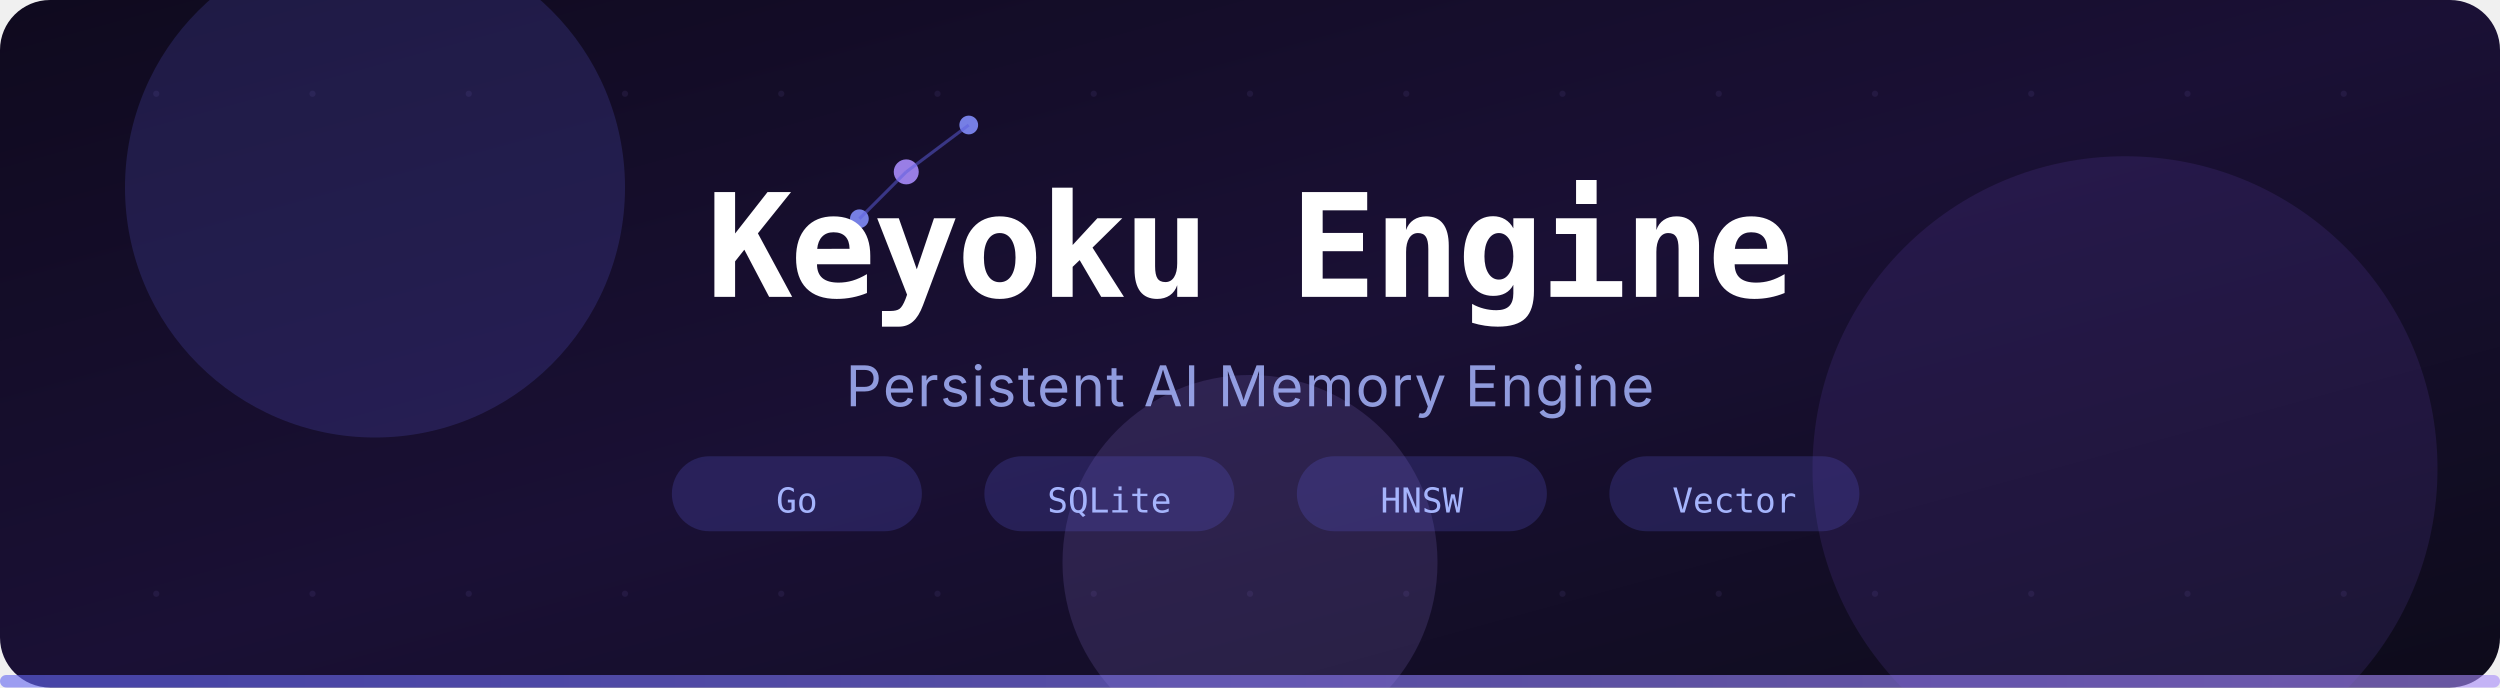
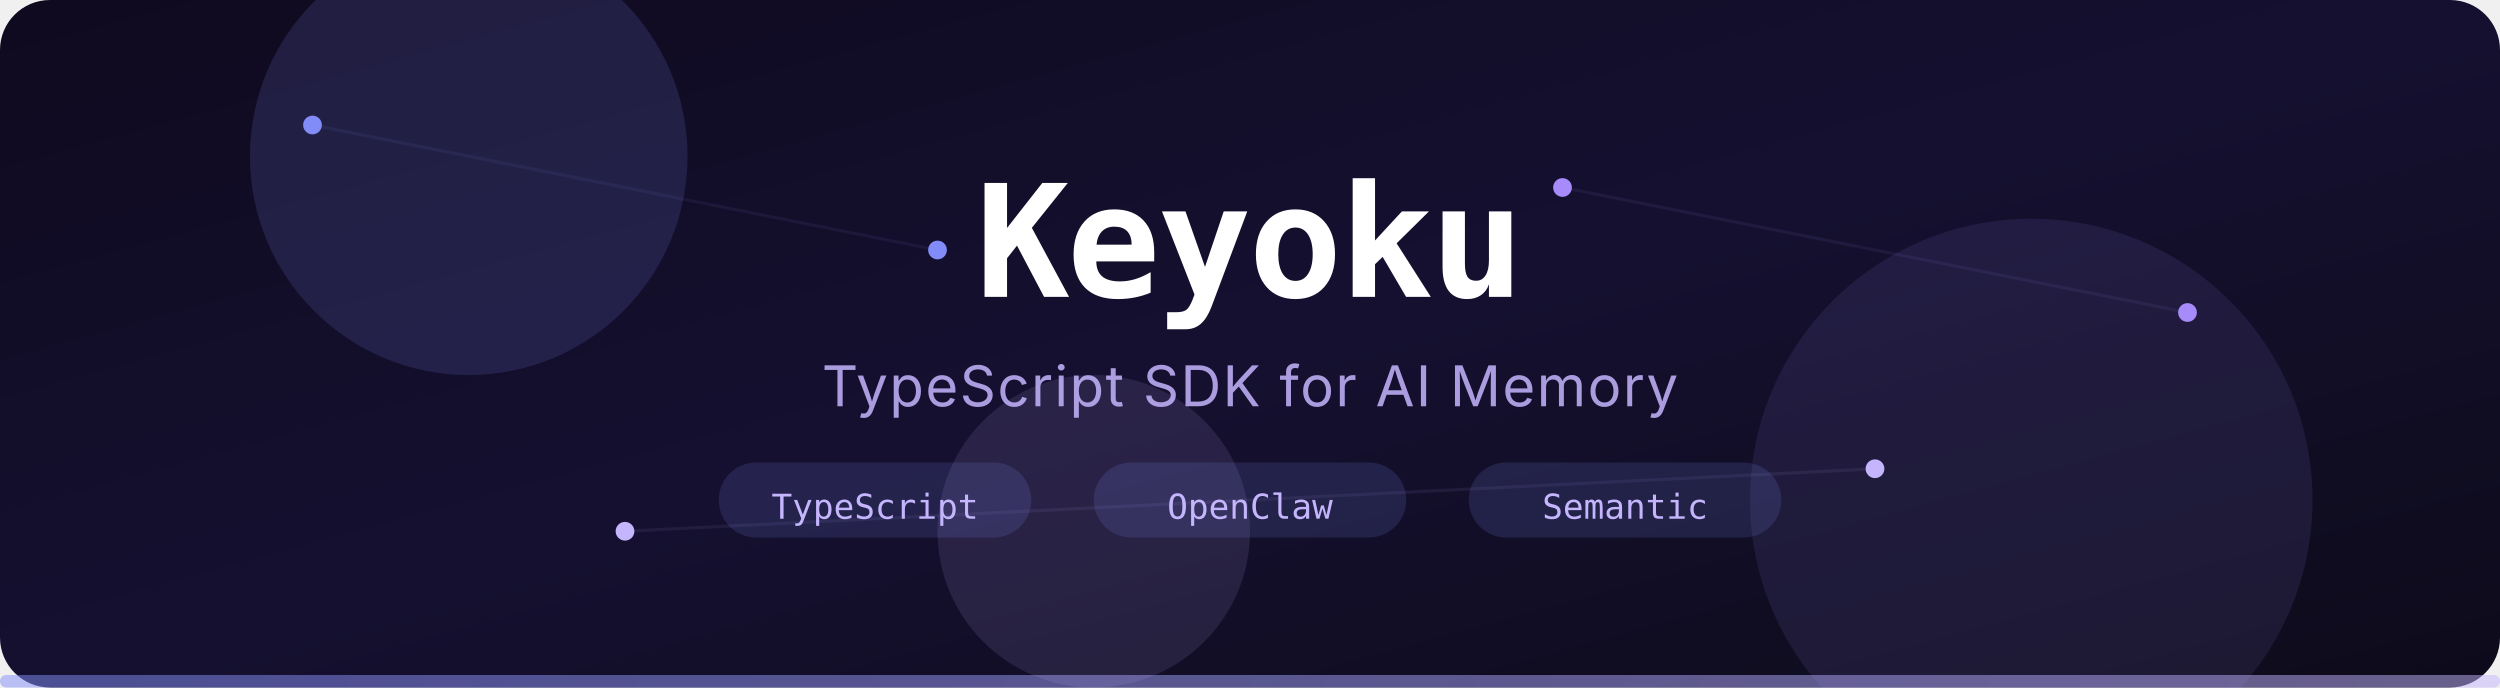
<svg xmlns="http://www.w3.org/2000/svg" width="800" height="220" viewBox="0 0 800 220">
  <defs>
    <linearGradient id="bg" x1="0%" y1="0%" x2="100%" y2="100%">
      <stop offset="0%" style="stop-color:#0f0a1e;stop-opacity:1" />
-       <stop offset="50%" style="stop-color:#1a1035;stop-opacity:1" />
+       <stop offset="50%" style="stop-color:#151030;stop-opacity:1" />
      <stop offset="100%" style="stop-color:#0d0b1a;stop-opacity:1" />
    </linearGradient>
    <linearGradient id="accent" x1="0%" y1="0%" x2="100%" y2="0%">
-       <stop offset="0%" style="stop-color:#6366f1;stop-opacity:1" />
-       <stop offset="100%" style="stop-color:#a78bfa;stop-opacity:1" />
-     </linearGradient>
-     <linearGradient id="glow" x1="0%" y1="0%" x2="100%" y2="0%">
-       <stop offset="0%" style="stop-color:#6366f1;stop-opacity:0.15" />
-       <stop offset="50%" style="stop-color:#8b5cf6;stop-opacity:0.25" />
-       <stop offset="100%" style="stop-color:#a78bfa;stop-opacity:0.1" />
+       <stop offset="0%" style="stop-color:#818cf8;stop-opacity:1" />
+       <stop offset="100%" style="stop-color:#c4b5fd;stop-opacity:1" />
    </linearGradient>
  </defs>
  <style>
-     .orb1 { animation: float1 6s ease-in-out infinite; }
-     .orb2 { animation: float2 8s ease-in-out infinite; }
-     .orb3 { animation: float3 7s ease-in-out infinite; }
-     .particle { animation: drift 12s linear infinite; }
+     .orb1 { animation: float1 7s ease-in-out infinite; }
+     .orb2 { animation: float2 9s ease-in-out infinite; }
+     .orb3 { animation: float3 6s ease-in-out infinite; }
+     .pulse { animation: pulse 4s ease-in-out infinite; }
    @keyframes float1 {
-       0%, 100% { transform: translate(0, 0); opacity: 0.18; }
-       50% { transform: translate(10px, -8px); opacity: 0.3; }
+       0%, 100% { transform: translate(0, 0); opacity: 0.15; }
+       50% { transform: translate(12px, -6px); opacity: 0.25; }
    }
    @keyframes float2 {
-       0%, 100% { transform: translate(0, 0); opacity: 0.12; }
-       50% { transform: translate(-15px, 5px); opacity: 0.22; }
+       0%, 100% { transform: translate(0, 0); opacity: 0.1; }
+       50% { transform: translate(-10px, 8px); opacity: 0.2; }
    }
    @keyframes float3 {
-       0%, 100% { transform: translate(0, 0); opacity: 0.15; }
-       50% { transform: translate(8px, 10px); opacity: 0.25; }
+       0%, 100% { transform: translate(0, 0); opacity: 0.12; }
+       50% { transform: translate(6px, -10px); opacity: 0.22; }
    }
-     @keyframes drift {
-       0% { transform: translateX(-40px); opacity: 0; }
-       10% { opacity: 0.6; }
-       90% { opacity: 0.6; }
-       100% { transform: translateX(840px); opacity: 0; }
+     @keyframes pulse {
+       0%, 100% { opacity: 0.3; }
+       50% { opacity: 0.6; }
    }
  </style>
  <rect width="800" height="220" rx="16" fill="url(#bg)" />
-   <rect x="0" y="216" width="800" height="4" rx="2" fill="url(#accent)" opacity="0.6" />
-   <circle class="orb1" cx="120" cy="60" r="80" fill="#6366f1" opacity="0.18" />
-   <circle class="orb2" cx="680" cy="150" r="100" fill="#8b5cf6" opacity="0.12" />
-   <circle class="orb3" cx="400" cy="180" r="60" fill="#a78bfa" opacity="0.15" />
+   <rect x="0" y="216" width="800" height="4" rx="2" fill="url(#accent)" opacity="0.5" />
+   <circle class="orb1" cx="150" cy="50" r="70" fill="#818cf8" opacity="0.15" />
+   <circle class="orb2" cx="650" cy="160" r="90" fill="#a78bfa" opacity="0.1" />
+   <circle class="orb3" cx="350" cy="170" r="50" fill="#c4b5fd" opacity="0.12" />
  <g opacity="0.08">
-     <circle cx="50" cy="30" r="1" fill="#a78bfa" />
-     <circle cx="100" cy="30" r="1" fill="#a78bfa" />
-     <circle cx="150" cy="30" r="1" fill="#a78bfa" />
-     <circle cx="200" cy="30" r="1" fill="#a78bfa" />
-     <circle cx="250" cy="30" r="1" fill="#a78bfa" />
-     <circle cx="300" cy="30" r="1" fill="#a78bfa" />
-     <circle cx="350" cy="30" r="1" fill="#a78bfa" />
-     <circle cx="400" cy="30" r="1" fill="#a78bfa" />
-     <circle cx="450" cy="30" r="1" fill="#a78bfa" />
-     <circle cx="500" cy="30" r="1" fill="#a78bfa" />
-     <circle cx="550" cy="30" r="1" fill="#a78bfa" />
-     <circle cx="600" cy="30" r="1" fill="#a78bfa" />
-     <circle cx="650" cy="30" r="1" fill="#a78bfa" />
-     <circle cx="700" cy="30" r="1" fill="#a78bfa" />
-     <circle cx="750" cy="30" r="1" fill="#a78bfa" />
-     <circle cx="50" cy="190" r="1" fill="#a78bfa" />
-     <circle cx="100" cy="190" r="1" fill="#a78bfa" />
-     <circle cx="150" cy="190" r="1" fill="#a78bfa" />
-     <circle cx="200" cy="190" r="1" fill="#a78bfa" />
-     <circle cx="250" cy="190" r="1" fill="#a78bfa" />
-     <circle cx="300" cy="190" r="1" fill="#a78bfa" />
-     <circle cx="350" cy="190" r="1" fill="#a78bfa" />
-     <circle cx="400" cy="190" r="1" fill="#a78bfa" />
-     <circle cx="450" cy="190" r="1" fill="#a78bfa" />
-     <circle cx="500" cy="190" r="1" fill="#a78bfa" />
-     <circle cx="550" cy="190" r="1" fill="#a78bfa" />
-     <circle cx="600" cy="190" r="1" fill="#a78bfa" />
-     <circle cx="650" cy="190" r="1" fill="#a78bfa" />
-     <circle cx="700" cy="190" r="1" fill="#a78bfa" />
-     <circle cx="750" cy="190" r="1" fill="#a78bfa" />
+     <line x1="100" y1="40" x2="300" y2="80" stroke="#818cf8" stroke-width="1" />
+     <line x1="500" y1="60" x2="700" y2="100" stroke="#a78bfa" stroke-width="1" />
+     <line x1="200" y1="170" x2="600" y2="150" stroke="#c4b5fd" stroke-width="1" />
  </g>
-   <circle class="particle" cx="0" cy="70" r="1.5" fill="#818cf8" opacity="0" />
-   <circle class="particle" cx="0" cy="140" r="1" fill="#a78bfa" opacity="0" style="animation-delay: 4s" />
-   <circle class="particle" cx="0" cy="100" r="1.2" fill="#6366f1" opacity="0" style="animation-delay: 8s" />
-   <g transform="translate(290, 55)" opacity="0.9">
-     <circle cx="0" cy="0" r="4" fill="#a78bfa" />
-     <circle cx="20" cy="-15" r="3" fill="#818cf8" />
-     <circle cx="-15" cy="15" r="3" fill="#818cf8" />
-     <line x1="0" y1="0" x2="20" y2="-15" stroke="#6366f1" stroke-width="1" opacity="0.5" />
-     <line x1="0" y1="0" x2="-15" y2="15" stroke="#6366f1" stroke-width="1" opacity="0.5" />
-   </g>
-   <text x="400" y="95" font-family="ui-monospace, 'SF Mono', 'Cascadia Code', 'Fira Code', Menlo, monospace" font-size="46" font-weight="700" fill="white" text-anchor="middle" letter-spacing="-1">
-     Keyoku Engine
+   <circle class="pulse" cx="100" cy="40" r="3" fill="#818cf8" />
+   <circle class="pulse" cx="300" cy="80" r="3" fill="#818cf8" style="animation-delay: 1s" />
+   <circle class="pulse" cx="500" cy="60" r="3" fill="#a78bfa" style="animation-delay: 2s" />
+   <circle class="pulse" cx="700" cy="100" r="3" fill="#a78bfa" style="animation-delay: 0.5s" />
+   <circle class="pulse" cx="200" cy="170" r="3" fill="#c4b5fd" style="animation-delay: 1.5s" />
+   <circle class="pulse" cx="600" cy="150" r="3" fill="#c4b5fd" style="animation-delay: 3s" />
+   <text x="400" y="95" font-family="ui-monospace, 'SF Mono', 'Cascadia Code', 'Fira Code', Menlo, monospace" font-size="50" font-weight="700" fill="white" text-anchor="middle" letter-spacing="-1">
+     Keyoku
  </text>
-   <text x="400" y="130" font-family="ui-sans-serif, system-ui, -apple-system, 'Segoe UI', sans-serif" font-size="18" fill="#a5b4fc" text-anchor="middle" letter-spacing="0.5" opacity="0.85">
-     Persistent AI Memory Engine
+   <text x="400" y="130" font-family="ui-sans-serif, system-ui, -apple-system, 'Segoe UI', sans-serif" font-size="18" fill="#c4b5fd" text-anchor="middle" letter-spacing="0.5" opacity="0.85">
+     TypeScript SDK for AI Memory
  </text>
-   <g transform="translate(400, 160)" text-anchor="middle">
-     <rect x="-185" y="-14" width="80" height="24" rx="12" fill="#6366f1" opacity="0.2" />
-     <text x="-145" y="4" font-family="ui-monospace, monospace" font-size="11" fill="#a5b4fc">Go</text>
-     <rect x="-85" y="-14" width="80" height="24" rx="12" fill="#6366f1" opacity="0.2" />
-     <text x="-45" y="4" font-family="ui-monospace, monospace" font-size="11" fill="#a5b4fc">SQLite</text>
-     <rect x="15" y="-14" width="80" height="24" rx="12" fill="#6366f1" opacity="0.2" />
-     <text x="55" y="4" font-family="ui-monospace, monospace" font-size="11" fill="#a5b4fc">HNSW</text>
-     <rect x="115" y="-14" width="80" height="24" rx="12" fill="#6366f1" opacity="0.2" />
-     <text x="155" y="4" font-family="ui-monospace, monospace" font-size="11" fill="#a5b4fc">Vector</text>
+   <g transform="translate(400, 162)" text-anchor="middle">
+     <rect x="-170" y="-14" width="100" height="24" rx="12" fill="#818cf8" opacity="0.15" />
+     <text x="-120" y="4" font-family="ui-monospace, monospace" font-size="11" fill="#c4b5fd">TypeScript</text>
+     <rect x="-50" y="-14" width="100" height="24" rx="12" fill="#818cf8" opacity="0.15" />
+     <text x="0" y="4" font-family="ui-monospace, monospace" font-size="11" fill="#c4b5fd">OpenClaw</text>
+     <rect x="70" y="-14" width="100" height="24" rx="12" fill="#818cf8" opacity="0.15" />
+     <text x="120" y="4" font-family="ui-monospace, monospace" font-size="11" fill="#c4b5fd">Semantic</text>
  </g>
</svg>
